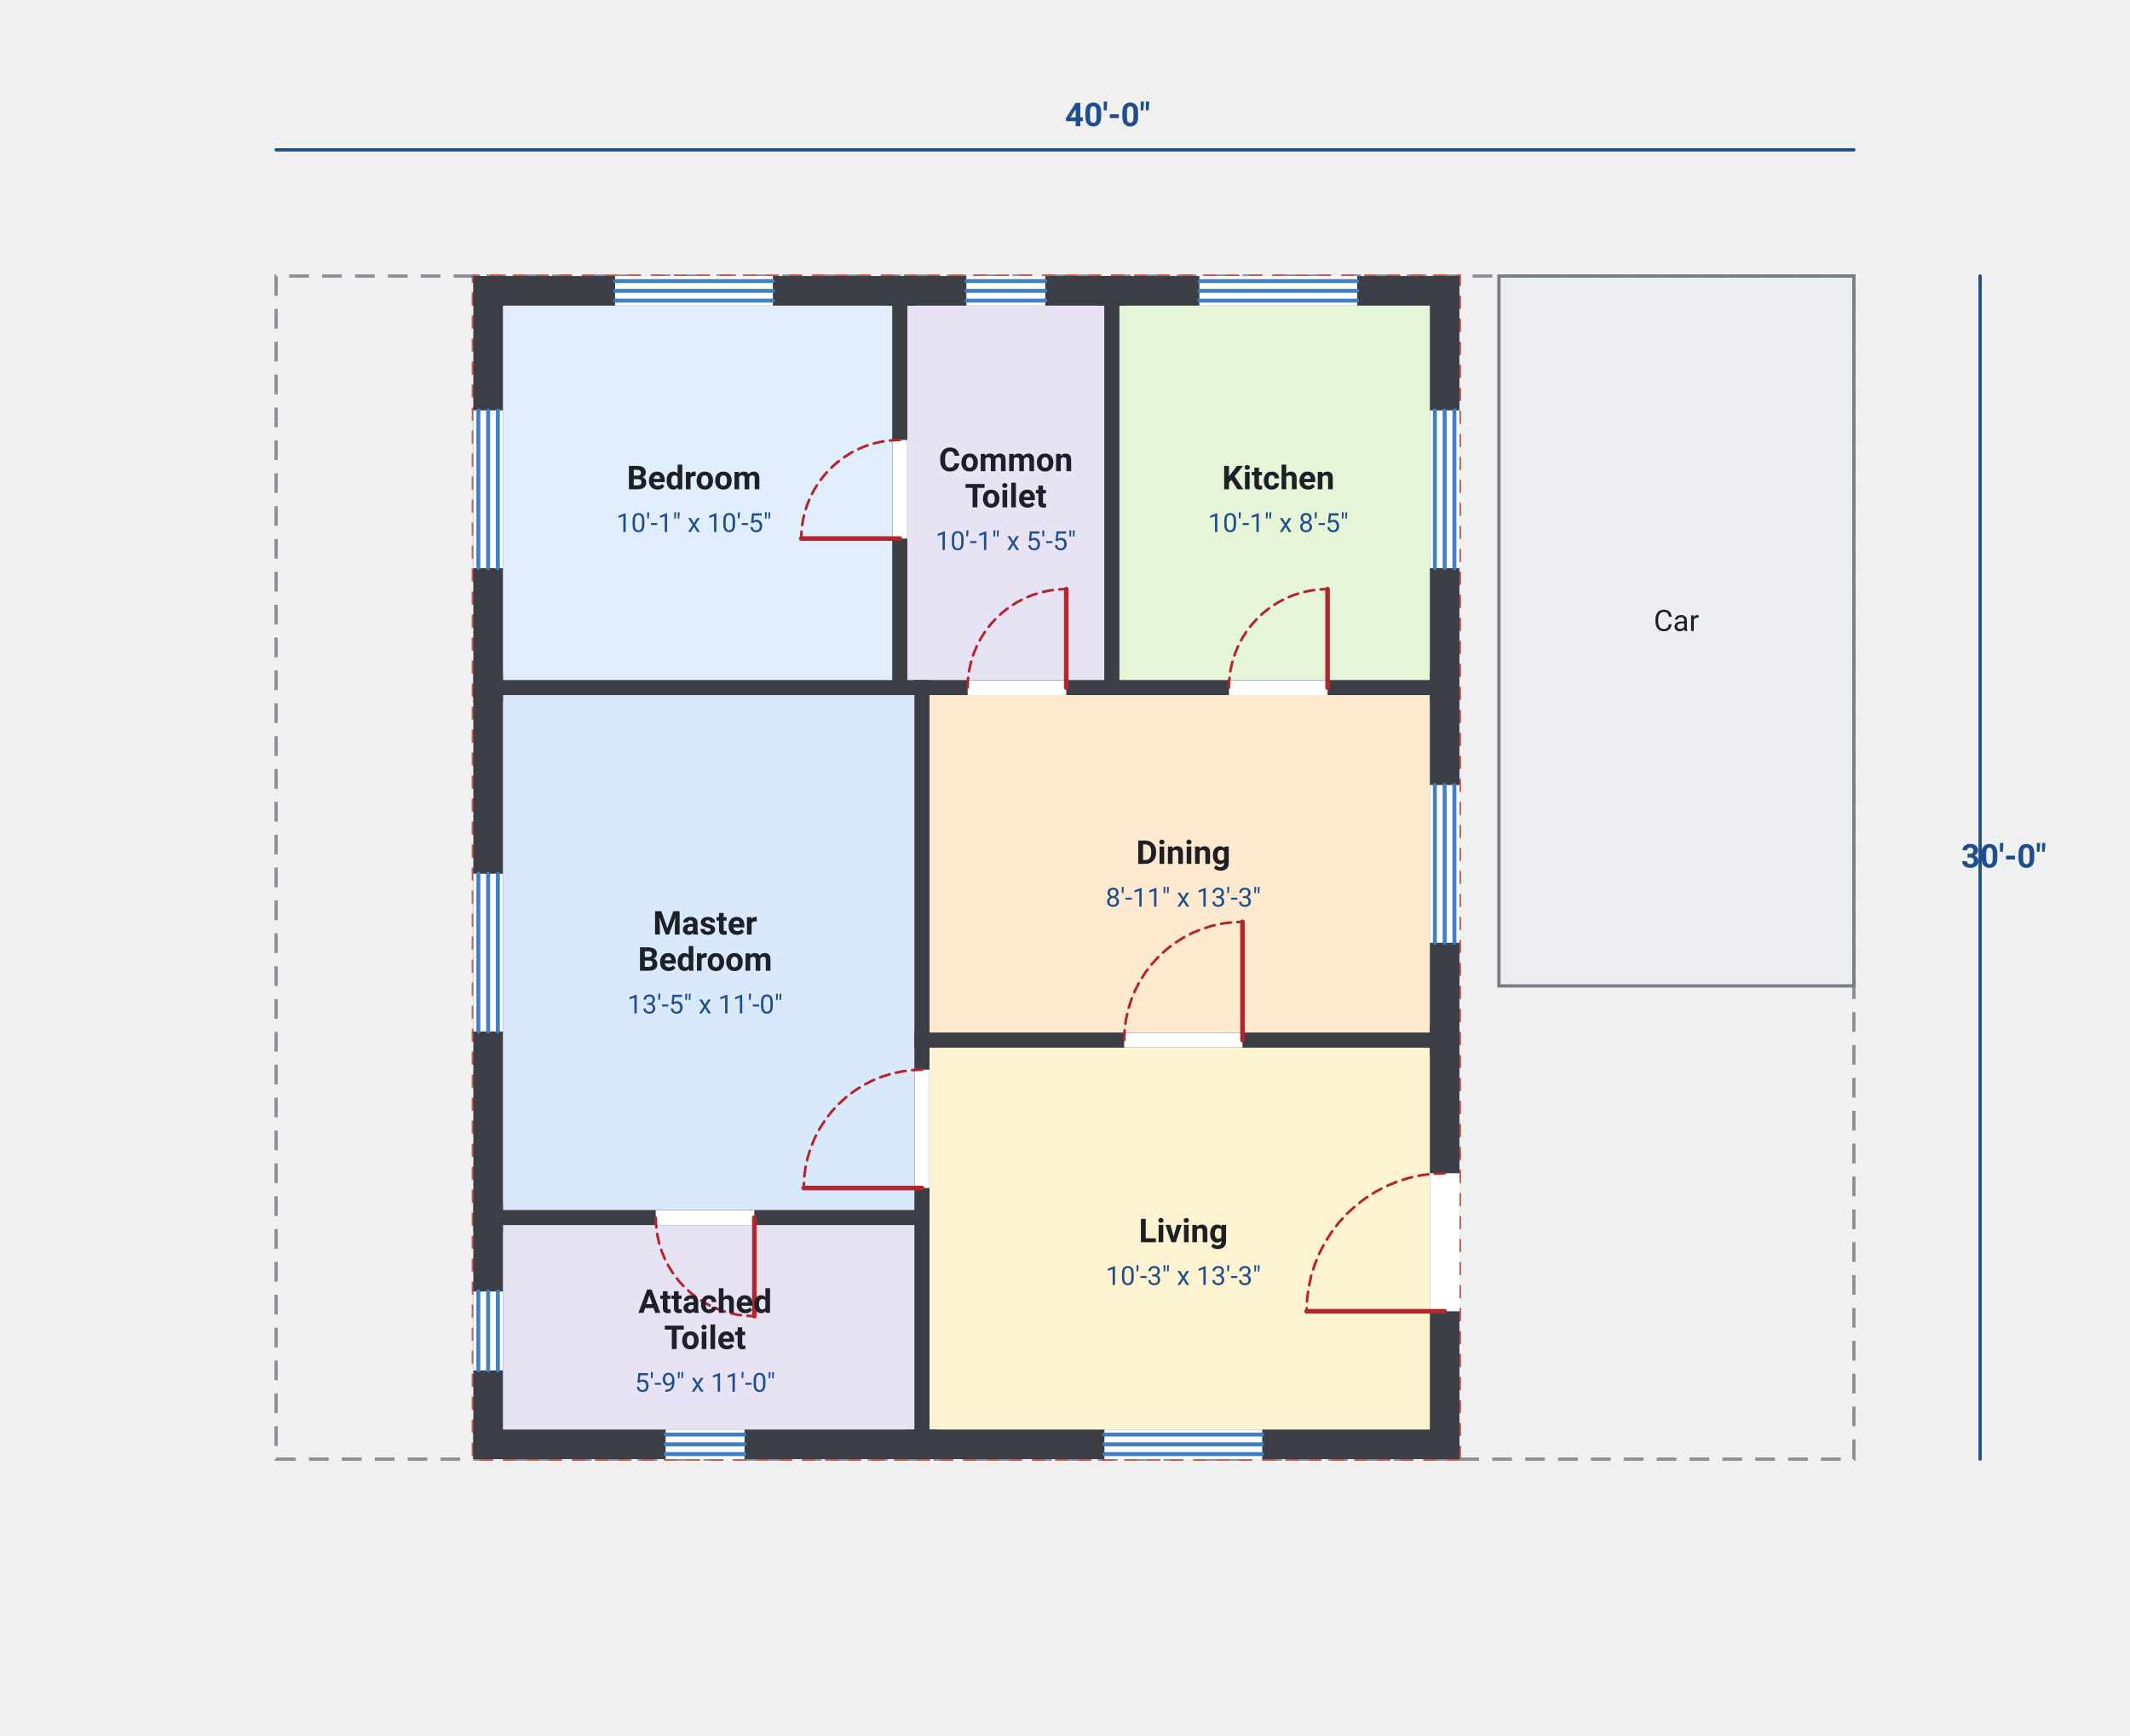
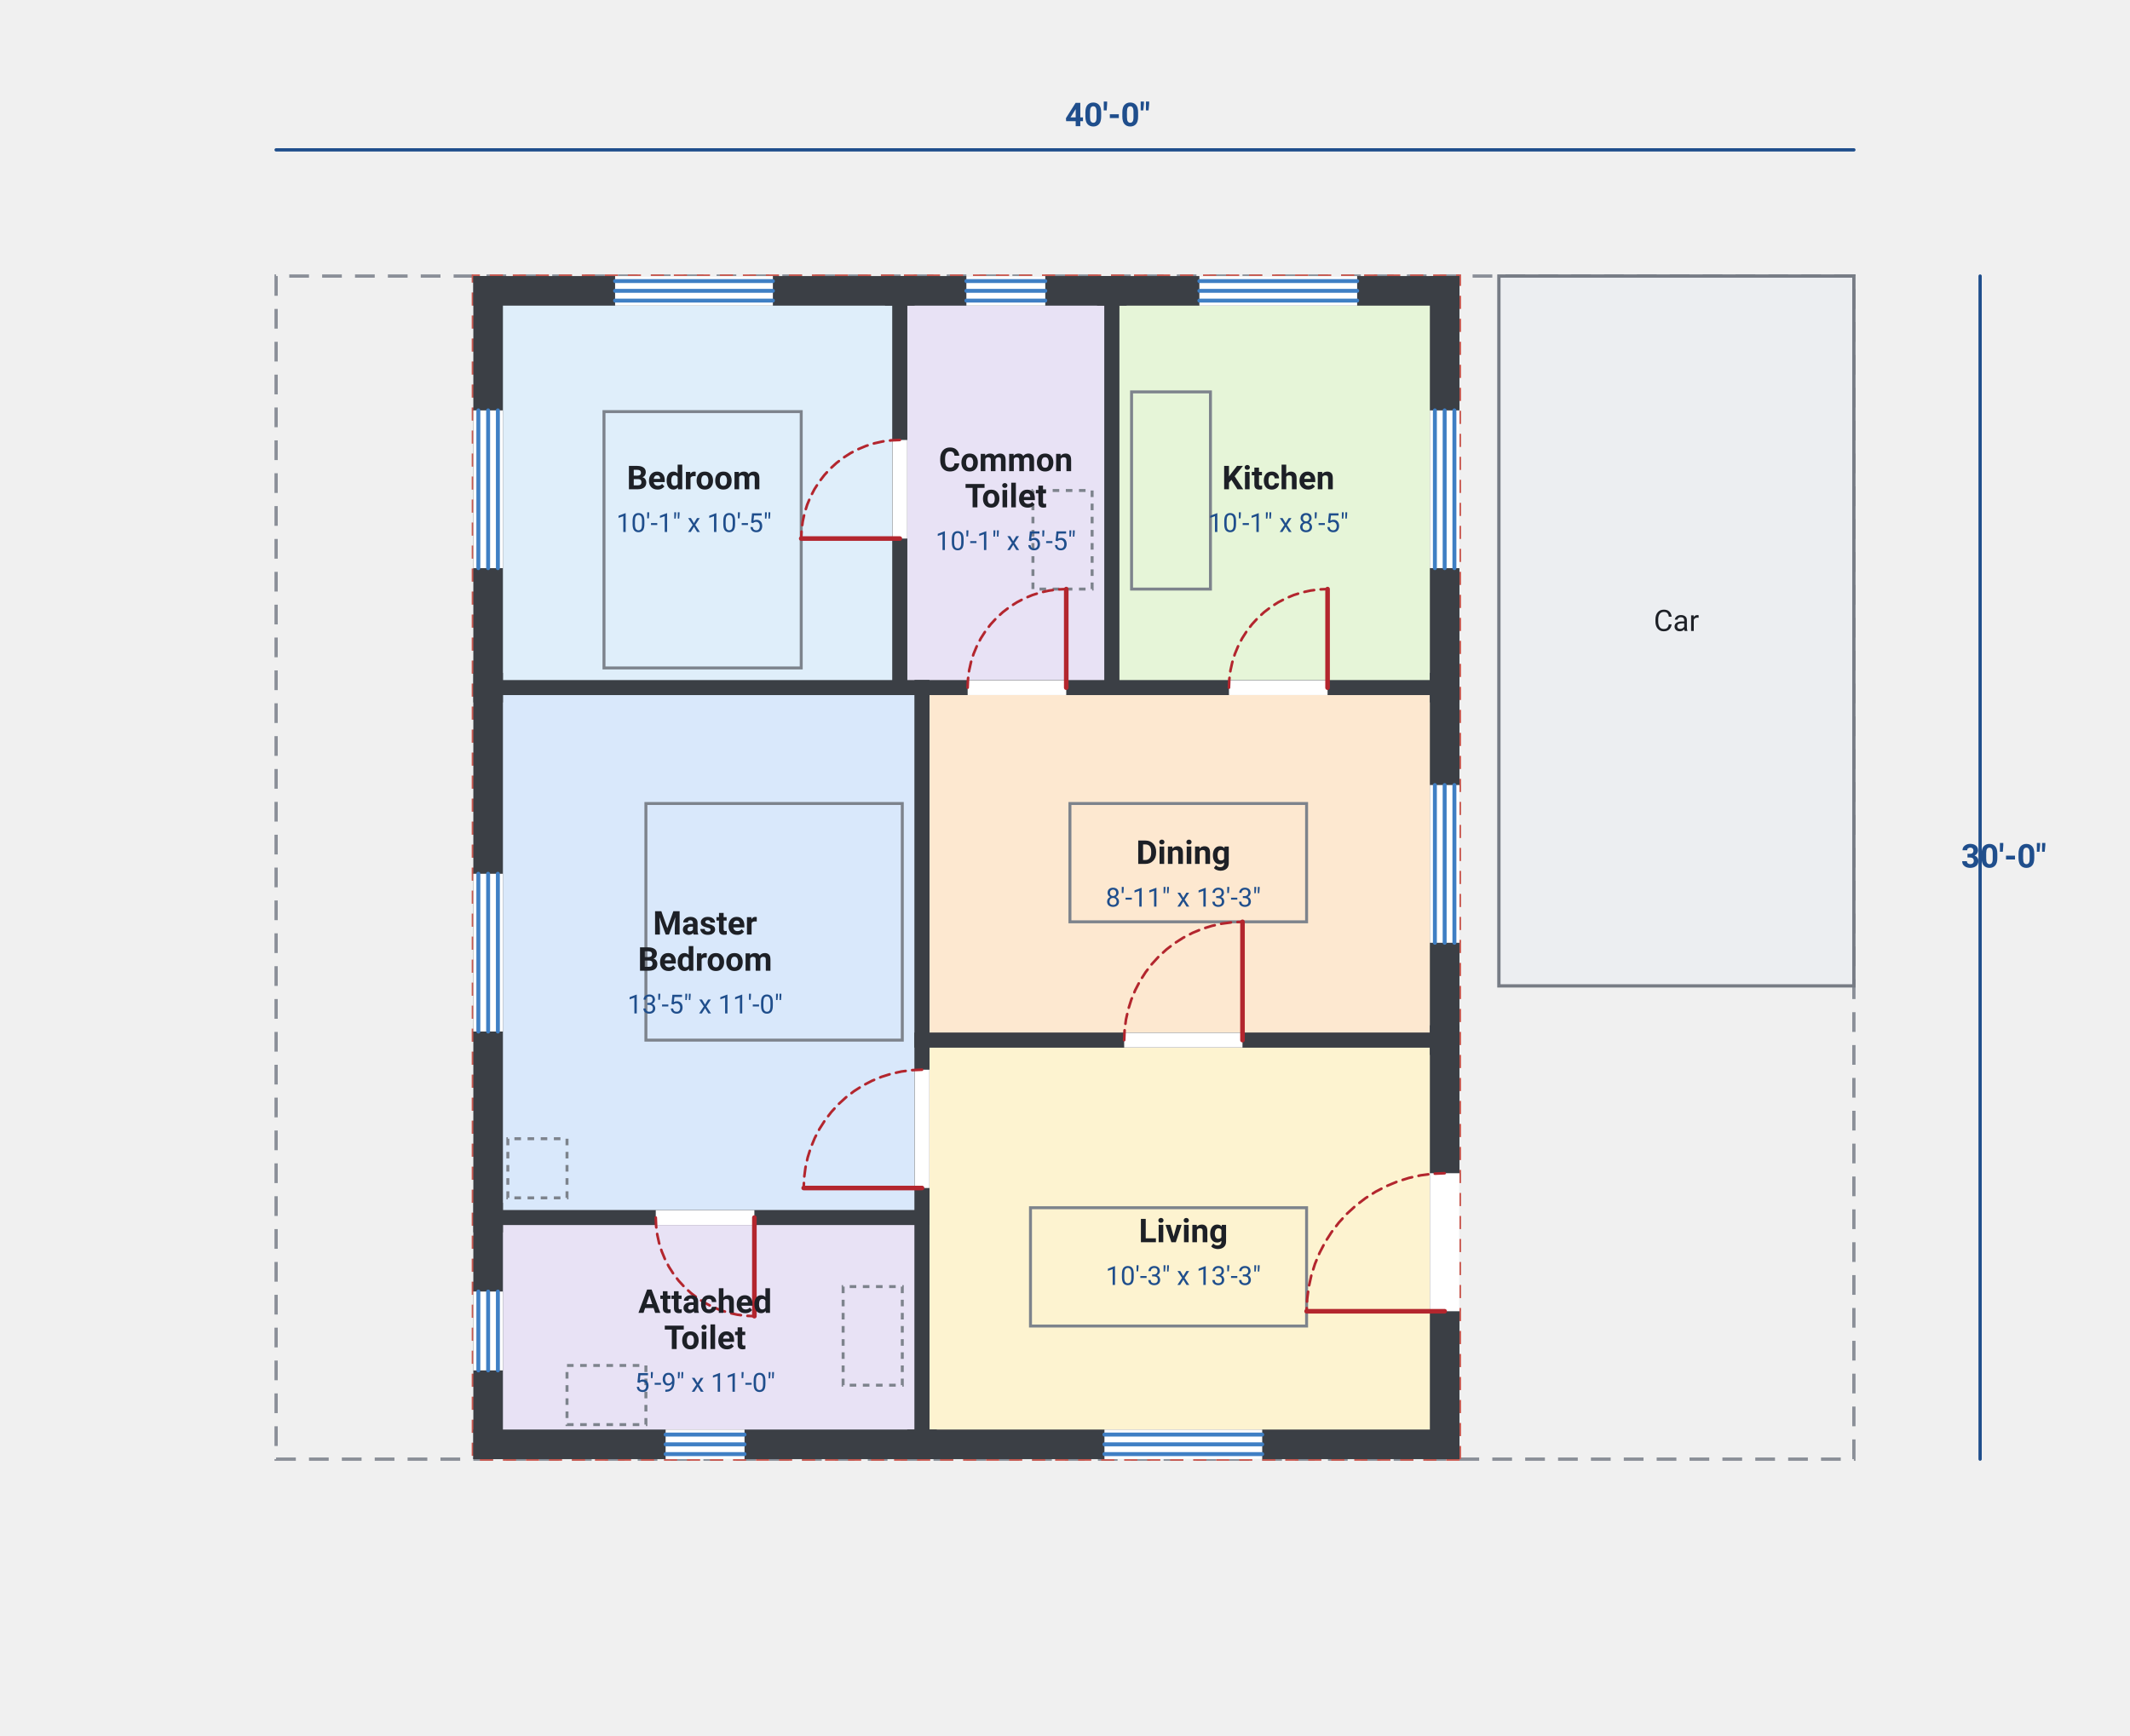
<svg xmlns="http://www.w3.org/2000/svg" viewBox="0 0 648.00 528.00" width="100%" style="background:#ffffff">
  <polygon points="564.00,444.00 564.00,84.00 84.00,84.00 84.00,444.00" fill="none" stroke="#8a8f98" stroke-width="1" stroke-dasharray="6 4" data-layer="plot" />
  <polygon points="444.00,444.00 444.00,84.00 144.00,84.00 144.00,444.00" fill="none" stroke="#c9584f" stroke-width="1" stroke-dasharray="4 3" data-layer="plot" />
  <polygon points="439.50,439.50 439.50,316.50 280.50,316.50 280.50,439.50" fill="#fdf3d0" data-layer="rooms" />
  <polygon points="439.50,316.50 439.50,209.25 280.50,209.25 280.50,316.50" fill="#fde8d0" data-layer="rooms" />
  <polygon points="280.50,439.50 280.50,370.50 148.50,370.50 148.50,439.50" fill="#e8e2f5" data-layer="rooms" />
  <polygon points="280.50,370.50 280.50,209.25 148.50,209.25 148.50,370.50" fill="#d9e8fb" data-layer="rooms" />
  <polygon points="439.50,209.25 439.50,88.50 338.25,88.50 338.25,209.25" fill="#e6f5d8" data-layer="rooms" />
  <polygon points="338.25,209.25 338.25,88.50 273.75,88.50 273.75,209.25" fill="#e8e2f5" data-layer="rooms" />
  <polygon points="273.75,209.25 273.75,88.50 148.50,88.50 148.50,209.25" fill="#dfeefa" data-layer="rooms" />
  <polygon points="564.00,300.00 564.00,84.00 456.00,84.00 456.00,300.00" fill="#eceef1" stroke="#777c85" stroke-width="1" data-layer="parking" />
  <text x="510.00" y="192.00" font-size="9" fill="#1d2026" text-anchor="middle" font-family="Roboto, Arial, sans-serif" data-layer="parking">Car</text>
+   <polygon points="274.50,316.50 274.50,244.50 196.50,244.50 196.50,316.50" fill="none" stroke="#7d838c" stroke-width="0.9" data-layer="furniture" />
+   <polygon points="172.50,364.50 172.50,346.50 154.50,346.50 154.50,364.50" fill="none" stroke="#7d838c" stroke-width="0.9" stroke-dasharray="2 2" data-layer="furniture" />
+   <polygon points="397.50,403.50 397.50,367.50 313.50,367.50 313.50,403.50" fill="none" stroke="#7d838c" stroke-width="0.9" data-layer="furniture" />
+   <polygon points="397.50,280.50 397.50,244.50 325.50,244.50 325.50,280.50" fill="none" stroke="#7d838c" stroke-width="0.9" data-layer="furniture" />
+   <polygon points="243.75,203.25 243.75,125.25 183.75,125.25 183.75,203.25" fill="none" stroke="#7d838c" stroke-width="0.9" data-layer="furniture" />
+   <polygon points="368.25,179.25 368.25,119.25 344.25,119.25 344.25,179.25" fill="none" stroke="#7d838c" stroke-width="0.9" data-layer="furniture" />
+   <polygon points="274.50,421.50 274.50,391.50 256.50,391.50 256.50,421.50" fill="none" stroke="#7d838c" stroke-width="0.9" stroke-dasharray="2 2" data-layer="furniture" />
+   <polygon points="196.50,433.50 196.50,415.50 172.50,415.50 172.50,433.50" fill="none" stroke="#7d838c" stroke-width="0.9" stroke-dasharray="2 2" data-layer="furniture" />
+   <polygon points="332.25,179.25 332.25,149.25 314.25,149.25 314.25,179.25" fill="none" stroke="#7d838c" stroke-width="0.9" stroke-dasharray="2 2" data-layer="furniture" />
  <polygon points="444.00,444.00 444.00,312.00 435.00,312.00 435.00,444.00" fill="#3b3f45" data-layer="walls" />
  <polygon points="282.75,441.75 282.75,314.25 278.25,314.25 278.25,441.75" fill="#3b3f45" data-layer="walls" />
  <polygon points="444.00,444.00 444.00,435.00 276.00,435.00 276.00,444.00" fill="#3b3f45" data-layer="walls" />
  <polygon points="441.75,318.75 441.75,314.25 278.25,314.25 278.25,318.75" fill="#3b3f45" data-layer="walls" />
  <polygon points="444.00,321.00 444.00,204.75 435.00,204.75 435.00,321.00" fill="#3b3f45" data-layer="walls" />
  <polygon points="282.75,318.75 282.75,207.00 278.25,207.00 278.25,318.75" fill="#3b3f45" data-layer="walls" />
  <polygon points="441.75,318.75 441.75,314.25 278.25,314.25 278.25,318.75" fill="#3b3f45" data-layer="walls" />
  <polygon points="441.75,211.50 441.75,207.00 278.25,207.00 278.25,211.50" fill="#3b3f45" data-layer="walls" />
  <polygon points="282.75,441.75 282.75,368.25 278.25,368.25 278.25,441.75" fill="#3b3f45" data-layer="walls" />
  <polygon points="153.00,444.00 153.00,366.00 144.00,366.00 144.00,444.00" fill="#3b3f45" data-layer="walls" />
  <polygon points="285.00,444.00 285.00,435.00 144.00,435.00 144.00,444.00" fill="#3b3f45" data-layer="walls" />
  <polygon points="282.75,372.75 282.75,368.25 146.25,368.25 146.25,372.75" fill="#3b3f45" data-layer="walls" />
  <polygon points="282.75,372.75 282.75,207.00 278.25,207.00 278.25,372.75" fill="#3b3f45" data-layer="walls" />
  <polygon points="153.00,375.00 153.00,204.75 144.00,204.75 144.00,375.00" fill="#3b3f45" data-layer="walls" />
  <polygon points="282.75,372.75 282.75,368.25 146.25,368.25 146.25,372.75" fill="#3b3f45" data-layer="walls" />
  <polygon points="282.75,211.50 282.75,207.00 146.25,207.00 146.25,211.50" fill="#3b3f45" data-layer="walls" />
  <polygon points="444.00,213.75 444.00,84.00 435.00,84.00 435.00,213.75" fill="#3b3f45" data-layer="walls" />
  <polygon points="340.50,211.50 340.50,86.25 336.00,86.25 336.00,211.50" fill="#3b3f45" data-layer="walls" />
  <polygon points="441.75,211.50 441.75,207.00 336.00,207.00 336.00,211.50" fill="#3b3f45" data-layer="walls" />
  <polygon points="444.00,93.00 444.00,84.00 333.75,84.00 333.75,93.00" fill="#3b3f45" data-layer="walls" />
  <polygon points="340.50,211.50 340.50,86.25 336.00,86.25 336.00,211.50" fill="#3b3f45" data-layer="walls" />
  <polygon points="276.00,211.50 276.00,86.25 271.50,86.25 271.50,211.50" fill="#3b3f45" data-layer="walls" />
  <polygon points="340.50,211.50 340.50,207.00 271.50,207.00 271.50,211.50" fill="#3b3f45" data-layer="walls" />
  <polygon points="342.75,93.00 342.75,84.00 269.25,84.00 269.25,93.00" fill="#3b3f45" data-layer="walls" />
  <polygon points="276.00,211.50 276.00,86.25 271.50,86.25 271.50,211.50" fill="#3b3f45" data-layer="walls" />
  <polygon points="153.00,213.75 153.00,84.00 144.00,84.00 144.00,213.75" fill="#3b3f45" data-layer="walls" />
  <polygon points="276.00,211.50 276.00,207.00 146.25,207.00 146.25,211.50" fill="#3b3f45" data-layer="walls" />
  <polygon points="278.25,93.00 278.25,84.00 144.00,84.00 144.00,93.00" fill="#3b3f45" data-layer="walls" />
  <polygon points="435.00,399.00 435.00,357.00 444.00,357.00 444.00,399.00" fill="#ffffff" data-layer="openings" />
  <polyline points="439.50,399.00 397.50,399.00" fill="none" stroke="#b3262e" stroke-width="1.4" stroke-linecap="round" data-layer="openings" />
  <polyline points="439.50,357.00 435.84,357.16 432.21,357.64 428.63,358.43 425.14,359.53 421.75,360.94 418.50,362.63 415.41,364.60 412.50,366.83 409.80,369.30 407.33,372.00 405.10,374.91 403.13,378.00 401.44,381.25 400.03,384.64 398.93,388.13 398.14,391.71 397.66,395.34 397.50,399.00" fill="none" stroke="#b3262e" stroke-width="0.8" stroke-linecap="round" stroke-dasharray="3 2" data-layer="openings" />
  <polygon points="378.00,318.75 342.00,318.75 342.00,314.25 378.00,314.25" fill="#ffffff" data-layer="openings" />
  <polyline points="378.00,316.50 378.00,280.50" fill="none" stroke="#b3262e" stroke-width="1.4" stroke-linecap="round" data-layer="openings" />
  <polyline points="342.00,316.50 342.14,313.36 342.55,310.25 343.23,307.18 344.17,304.19 345.37,301.29 346.82,298.50 348.51,295.85 350.42,293.36 352.54,291.04 354.86,288.92 357.35,287.01 360.00,285.32 362.79,283.87 365.69,282.67 368.68,281.73 371.75,281.05 374.86,280.64 378.00,280.50" fill="none" stroke="#b3262e" stroke-width="0.8" stroke-linecap="round" stroke-dasharray="3 2" data-layer="openings" />
  <polygon points="278.25,361.50 278.25,325.50 282.75,325.50 282.75,361.50" fill="#ffffff" data-layer="openings" />
  <polyline points="280.50,361.50 244.50,361.50" fill="none" stroke="#b3262e" stroke-width="1.4" stroke-linecap="round" data-layer="openings" />
  <polyline points="280.50,325.50 277.36,325.64 274.25,326.05 271.18,326.73 268.19,327.67 265.29,328.87 262.50,330.32 259.85,332.01 257.36,333.92 255.04,336.04 252.92,338.36 251.01,340.85 249.32,343.50 247.87,346.29 246.67,349.19 245.73,352.18 245.05,355.25 244.64,358.36 244.50,361.50" fill="none" stroke="#b3262e" stroke-width="0.8" stroke-linecap="round" stroke-dasharray="3 2" data-layer="openings" />
  <polygon points="403.88,211.50 373.88,211.50 373.88,207.00 403.88,207.00" fill="#ffffff" data-layer="openings" />
  <polyline points="403.88,209.25 403.88,179.25" fill="none" stroke="#b3262e" stroke-width="1.4" stroke-linecap="round" data-layer="openings" />
  <polyline points="373.88,209.25 373.99,206.64 374.33,204.04 374.90,201.49 375.68,198.99 376.69,196.57 377.89,194.25 379.30,192.04 380.89,189.97 382.66,188.04 384.59,186.27 386.67,184.68 388.88,183.27 391.20,182.06 393.61,181.06 396.11,180.27 398.67,179.71 401.26,179.36 403.88,179.25" fill="none" stroke="#b3262e" stroke-width="0.8" stroke-linecap="round" stroke-dasharray="3 2" data-layer="openings" />
  <polygon points="324.38,211.50 294.38,211.50 294.38,207.00 324.38,207.00" fill="#ffffff" data-layer="openings" />
  <polyline points="324.38,209.25 324.38,179.25" fill="none" stroke="#b3262e" stroke-width="1.4" stroke-linecap="round" data-layer="openings" />
  <polyline points="294.38,209.25 294.49,206.64 294.83,204.04 295.40,201.49 296.18,198.99 297.19,196.57 298.39,194.25 299.80,192.04 301.39,189.97 303.16,188.04 305.09,186.27 307.17,184.68 309.38,183.27 311.70,182.06 314.11,181.06 316.61,180.27 319.17,179.71 321.76,179.36 324.38,179.25" fill="none" stroke="#b3262e" stroke-width="0.8" stroke-linecap="round" stroke-dasharray="3 2" data-layer="openings" />
  <polygon points="271.50,163.88 271.50,133.88 276.00,133.88 276.00,163.88" fill="#ffffff" data-layer="openings" />
  <polyline points="273.75,163.88 243.75,163.88" fill="none" stroke="#b3262e" stroke-width="1.4" stroke-linecap="round" data-layer="openings" />
  <polyline points="273.75,133.88 271.14,133.99 268.54,134.33 265.99,134.90 263.49,135.68 261.07,136.69 258.75,137.89 256.54,139.30 254.47,140.89 252.54,142.66 250.77,144.59 249.18,146.67 247.77,148.88 246.56,151.20 245.56,153.61 244.77,156.11 244.21,158.67 243.86,161.26 243.75,163.88" fill="none" stroke="#b3262e" stroke-width="0.8" stroke-linecap="round" stroke-dasharray="3 2" data-layer="openings" />
  <polygon points="229.50,372.75 199.50,372.75 199.50,368.25 229.50,368.25" fill="#ffffff" data-layer="openings" />
  <polyline points="229.50,370.50 229.50,400.50" fill="none" stroke="#b3262e" stroke-width="1.4" stroke-linecap="round" data-layer="openings" />
  <polyline points="199.50,370.50 199.61,373.11 199.96,375.71 200.52,378.26 201.31,380.76 202.31,383.18 203.52,385.50 204.93,387.71 206.52,389.78 208.29,391.71 210.22,393.48 212.29,395.07 214.50,396.48 216.82,397.69 219.24,398.69 221.74,399.48 224.29,400.04 226.89,400.39 229.50,400.50" fill="none" stroke="#b3262e" stroke-width="0.8" stroke-linecap="round" stroke-dasharray="3 2" data-layer="openings" />
  <polygon points="384.00,444.00 336.00,444.00 336.00,435.00 384.00,435.00" fill="#ffffff" data-layer="openings" />
  <polyline points="384.00,436.53 336.00,436.53" fill="none" stroke="#3f7fc4" stroke-width="1.2" stroke-linecap="round" data-layer="openings" />
  <polyline points="384.00,439.50 336.00,439.50" fill="none" stroke="#3f7fc4" stroke-width="1.2" stroke-linecap="round" data-layer="openings" />
  <polyline points="384.00,442.47 336.00,442.47" fill="none" stroke="#3f7fc4" stroke-width="1.2" stroke-linecap="round" data-layer="openings" />
  <polygon points="435.00,286.88 435.00,238.88 444.00,238.88 444.00,286.88" fill="#ffffff" data-layer="openings" />
  <polyline points="442.47,286.88 442.47,238.88" fill="none" stroke="#3f7fc4" stroke-width="1.2" stroke-linecap="round" data-layer="openings" />
  <polyline points="439.50,286.88 439.50,238.88" fill="none" stroke="#3f7fc4" stroke-width="1.2" stroke-linecap="round" data-layer="openings" />
  <polyline points="436.53,286.88 436.53,238.88" fill="none" stroke="#3f7fc4" stroke-width="1.2" stroke-linecap="round" data-layer="openings" />
  <polygon points="144.00,417.00 144.00,393.00 153.00,393.00 153.00,417.00" fill="#ffffff" data-layer="openings" />
  <polyline points="151.47,417.00 151.47,393.00" fill="none" stroke="#3f7fc4" stroke-width="1.2" stroke-linecap="round" data-layer="openings" />
  <polyline points="148.50,417.00 148.50,393.00" fill="none" stroke="#3f7fc4" stroke-width="1.2" stroke-linecap="round" data-layer="openings" />
  <polyline points="145.53,417.00 145.53,393.00" fill="none" stroke="#3f7fc4" stroke-width="1.2" stroke-linecap="round" data-layer="openings" />
  <polygon points="226.50,444.00 202.50,444.00 202.50,435.00 226.50,435.00" fill="#ffffff" data-layer="openings" />
  <polyline points="226.50,436.53 202.50,436.53" fill="none" stroke="#3f7fc4" stroke-width="1.2" stroke-linecap="round" data-layer="openings" />
  <polyline points="226.50,439.50 202.50,439.50" fill="none" stroke="#3f7fc4" stroke-width="1.2" stroke-linecap="round" data-layer="openings" />
  <polyline points="226.50,442.47 202.50,442.47" fill="none" stroke="#3f7fc4" stroke-width="1.2" stroke-linecap="round" data-layer="openings" />
  <polygon points="144.00,313.88 144.00,265.88 153.00,265.88 153.00,313.88" fill="#ffffff" data-layer="openings" />
  <polyline points="151.47,313.88 151.47,265.88" fill="none" stroke="#3f7fc4" stroke-width="1.2" stroke-linecap="round" data-layer="openings" />
  <polyline points="148.50,313.88 148.50,265.88" fill="none" stroke="#3f7fc4" stroke-width="1.2" stroke-linecap="round" data-layer="openings" />
  <polyline points="145.53,313.88 145.53,265.88" fill="none" stroke="#3f7fc4" stroke-width="1.2" stroke-linecap="round" data-layer="openings" />
  <polygon points="435.00,172.88 435.00,124.88 444.00,124.88 444.00,172.88" fill="#ffffff" data-layer="openings" />
  <polyline points="442.47,172.88 442.47,124.88" fill="none" stroke="#3f7fc4" stroke-width="1.2" stroke-linecap="round" data-layer="openings" />
  <polyline points="439.50,172.88 439.50,124.88" fill="none" stroke="#3f7fc4" stroke-width="1.2" stroke-linecap="round" data-layer="openings" />
  <polyline points="436.53,172.88 436.53,124.88" fill="none" stroke="#3f7fc4" stroke-width="1.2" stroke-linecap="round" data-layer="openings" />
  <polygon points="412.88,93.00 364.88,93.00 364.88,84.00 412.88,84.00" fill="#ffffff" data-layer="openings" />
  <polyline points="412.88,85.53 364.88,85.53" fill="none" stroke="#3f7fc4" stroke-width="1.2" stroke-linecap="round" data-layer="openings" />
  <polyline points="412.88,88.50 364.88,88.50" fill="none" stroke="#3f7fc4" stroke-width="1.2" stroke-linecap="round" data-layer="openings" />
  <polyline points="412.88,91.47 364.88,91.47" fill="none" stroke="#3f7fc4" stroke-width="1.2" stroke-linecap="round" data-layer="openings" />
  <polygon points="318.00,93.00 294.00,93.00 294.00,84.00 318.00,84.00" fill="#ffffff" data-layer="openings" />
  <polyline points="318.00,85.53 294.00,85.53" fill="none" stroke="#3f7fc4" stroke-width="1.2" stroke-linecap="round" data-layer="openings" />
  <polyline points="318.00,88.50 294.00,88.50" fill="none" stroke="#3f7fc4" stroke-width="1.2" stroke-linecap="round" data-layer="openings" />
  <polyline points="318.00,91.47 294.00,91.47" fill="none" stroke="#3f7fc4" stroke-width="1.2" stroke-linecap="round" data-layer="openings" />
  <polygon points="144.00,172.88 144.00,124.88 153.00,124.88 153.00,172.88" fill="#ffffff" data-layer="openings" />
  <polyline points="151.47,172.88 151.47,124.88" fill="none" stroke="#3f7fc4" stroke-width="1.2" stroke-linecap="round" data-layer="openings" />
  <polyline points="148.50,172.88 148.50,124.88" fill="none" stroke="#3f7fc4" stroke-width="1.2" stroke-linecap="round" data-layer="openings" />
  <polyline points="145.53,172.88 145.53,124.88" fill="none" stroke="#3f7fc4" stroke-width="1.2" stroke-linecap="round" data-layer="openings" />
  <polygon points="235.13,93.00 187.13,93.00 187.13,84.00 235.13,84.00" fill="#ffffff" data-layer="openings" />
  <polyline points="235.13,85.53 187.13,85.53" fill="none" stroke="#3f7fc4" stroke-width="1.2" stroke-linecap="round" data-layer="openings" />
  <polyline points="235.13,88.50 187.13,88.50" fill="none" stroke="#3f7fc4" stroke-width="1.2" stroke-linecap="round" data-layer="openings" />
  <polyline points="235.13,91.47 187.13,91.47" fill="none" stroke="#3f7fc4" stroke-width="1.2" stroke-linecap="round" data-layer="openings" />
  <text x="360.00" y="378.00" font-size="10" fill="#1d2026" text-anchor="middle" font-family="Roboto, Arial, sans-serif" font-weight="700" data-layer="labels">Living</text>
  <text x="360.00" y="391.00" font-size="8" fill="#1f4e8c" text-anchor="middle" font-family="Roboto, Arial, sans-serif" data-layer="dimensions">10'-3" x 13'-3"</text>
  <text x="360.00" y="262.88" font-size="10" fill="#1d2026" text-anchor="middle" font-family="Roboto, Arial, sans-serif" font-weight="700" data-layer="labels">Dining</text>
  <text x="360.00" y="275.88" font-size="8" fill="#1f4e8c" text-anchor="middle" font-family="Roboto, Arial, sans-serif" data-layer="dimensions">8'-11" x 13'-3"</text>
  <text x="214.50" y="399.50" font-size="10" fill="#1d2026" text-anchor="middle" font-family="Roboto, Arial, sans-serif" font-weight="700" data-layer="labels">Attached</text>
  <text x="214.50" y="410.50" font-size="10" fill="#1d2026" text-anchor="middle" font-family="Roboto, Arial, sans-serif" font-weight="700" data-layer="labels">Toilet</text>
  <text x="214.50" y="423.50" font-size="8" fill="#1f4e8c" text-anchor="middle" font-family="Roboto, Arial, sans-serif" data-layer="dimensions">5'-9" x 11'-0"</text>
  <text x="214.50" y="284.38" font-size="10" fill="#1d2026" text-anchor="middle" font-family="Roboto, Arial, sans-serif" font-weight="700" data-layer="labels">Master</text>
  <text x="214.50" y="295.38" font-size="10" fill="#1d2026" text-anchor="middle" font-family="Roboto, Arial, sans-serif" font-weight="700" data-layer="labels">Bedroom</text>
  <text x="214.50" y="308.38" font-size="8" fill="#1f4e8c" text-anchor="middle" font-family="Roboto, Arial, sans-serif" data-layer="dimensions">13'-5" x 11'-0"</text>
  <text x="388.88" y="148.88" font-size="10" fill="#1d2026" text-anchor="middle" font-family="Roboto, Arial, sans-serif" font-weight="700" data-layer="labels">Kitchen</text>
  <text x="388.88" y="161.88" font-size="8" fill="#1f4e8c" text-anchor="middle" font-family="Roboto, Arial, sans-serif" data-layer="dimensions">10'-1" x 8'-5"</text>
  <text x="306.00" y="143.38" font-size="10" fill="#1d2026" text-anchor="middle" font-family="Roboto, Arial, sans-serif" font-weight="700" data-layer="labels">Common</text>
  <text x="306.00" y="154.38" font-size="10" fill="#1d2026" text-anchor="middle" font-family="Roboto, Arial, sans-serif" font-weight="700" data-layer="labels">Toilet</text>
  <text x="306.00" y="167.38" font-size="8" fill="#1f4e8c" text-anchor="middle" font-family="Roboto, Arial, sans-serif" data-layer="dimensions">10'-1" x 5'-5"</text>
  <text x="211.13" y="148.88" font-size="10" fill="#1d2026" text-anchor="middle" font-family="Roboto, Arial, sans-serif" font-weight="700" data-layer="labels">Bedroom</text>
  <text x="211.13" y="161.88" font-size="8" fill="#1f4e8c" text-anchor="middle" font-family="Roboto, Arial, sans-serif" data-layer="dimensions">10'-1" x 10'-5"</text>
  <polyline points="602.40,444.00 602.40,84.00" fill="none" stroke="#1f4e8c" stroke-width="1" stroke-linecap="round" data-layer="dimensions" />
  <text x="609.60" y="264.00" font-size="10" fill="#1f4e8c" text-anchor="middle" font-family="Roboto, Arial, sans-serif" font-weight="700" data-layer="dimensions">30'-0"</text>
  <polyline points="564.00,45.60 84.00,45.60" fill="none" stroke="#1f4e8c" stroke-width="1" stroke-linecap="round" data-layer="dimensions" />
  <text x="324.00" y="38.40" font-size="10" fill="#1f4e8c" text-anchor="start" font-family="Roboto, Arial, sans-serif" font-weight="700" data-layer="dimensions">40'-0"</text>
  <polyline points="168.00,-24.00 108.00,-24.00" fill="none" stroke="#000" stroke-width="2" stroke-linecap="round" data-layer="north" />
  <polygon points="108.00,-24.00 103.00,-12.00 113.00,-12.00" fill="#000" data-layer="north" />
  <text x="108.00" y="-30.00" font-size="14" fill="#000" text-anchor="middle" font-family="Roboto, Arial, sans-serif" font-weight="700" data-layer="north">N</text>
</svg>
